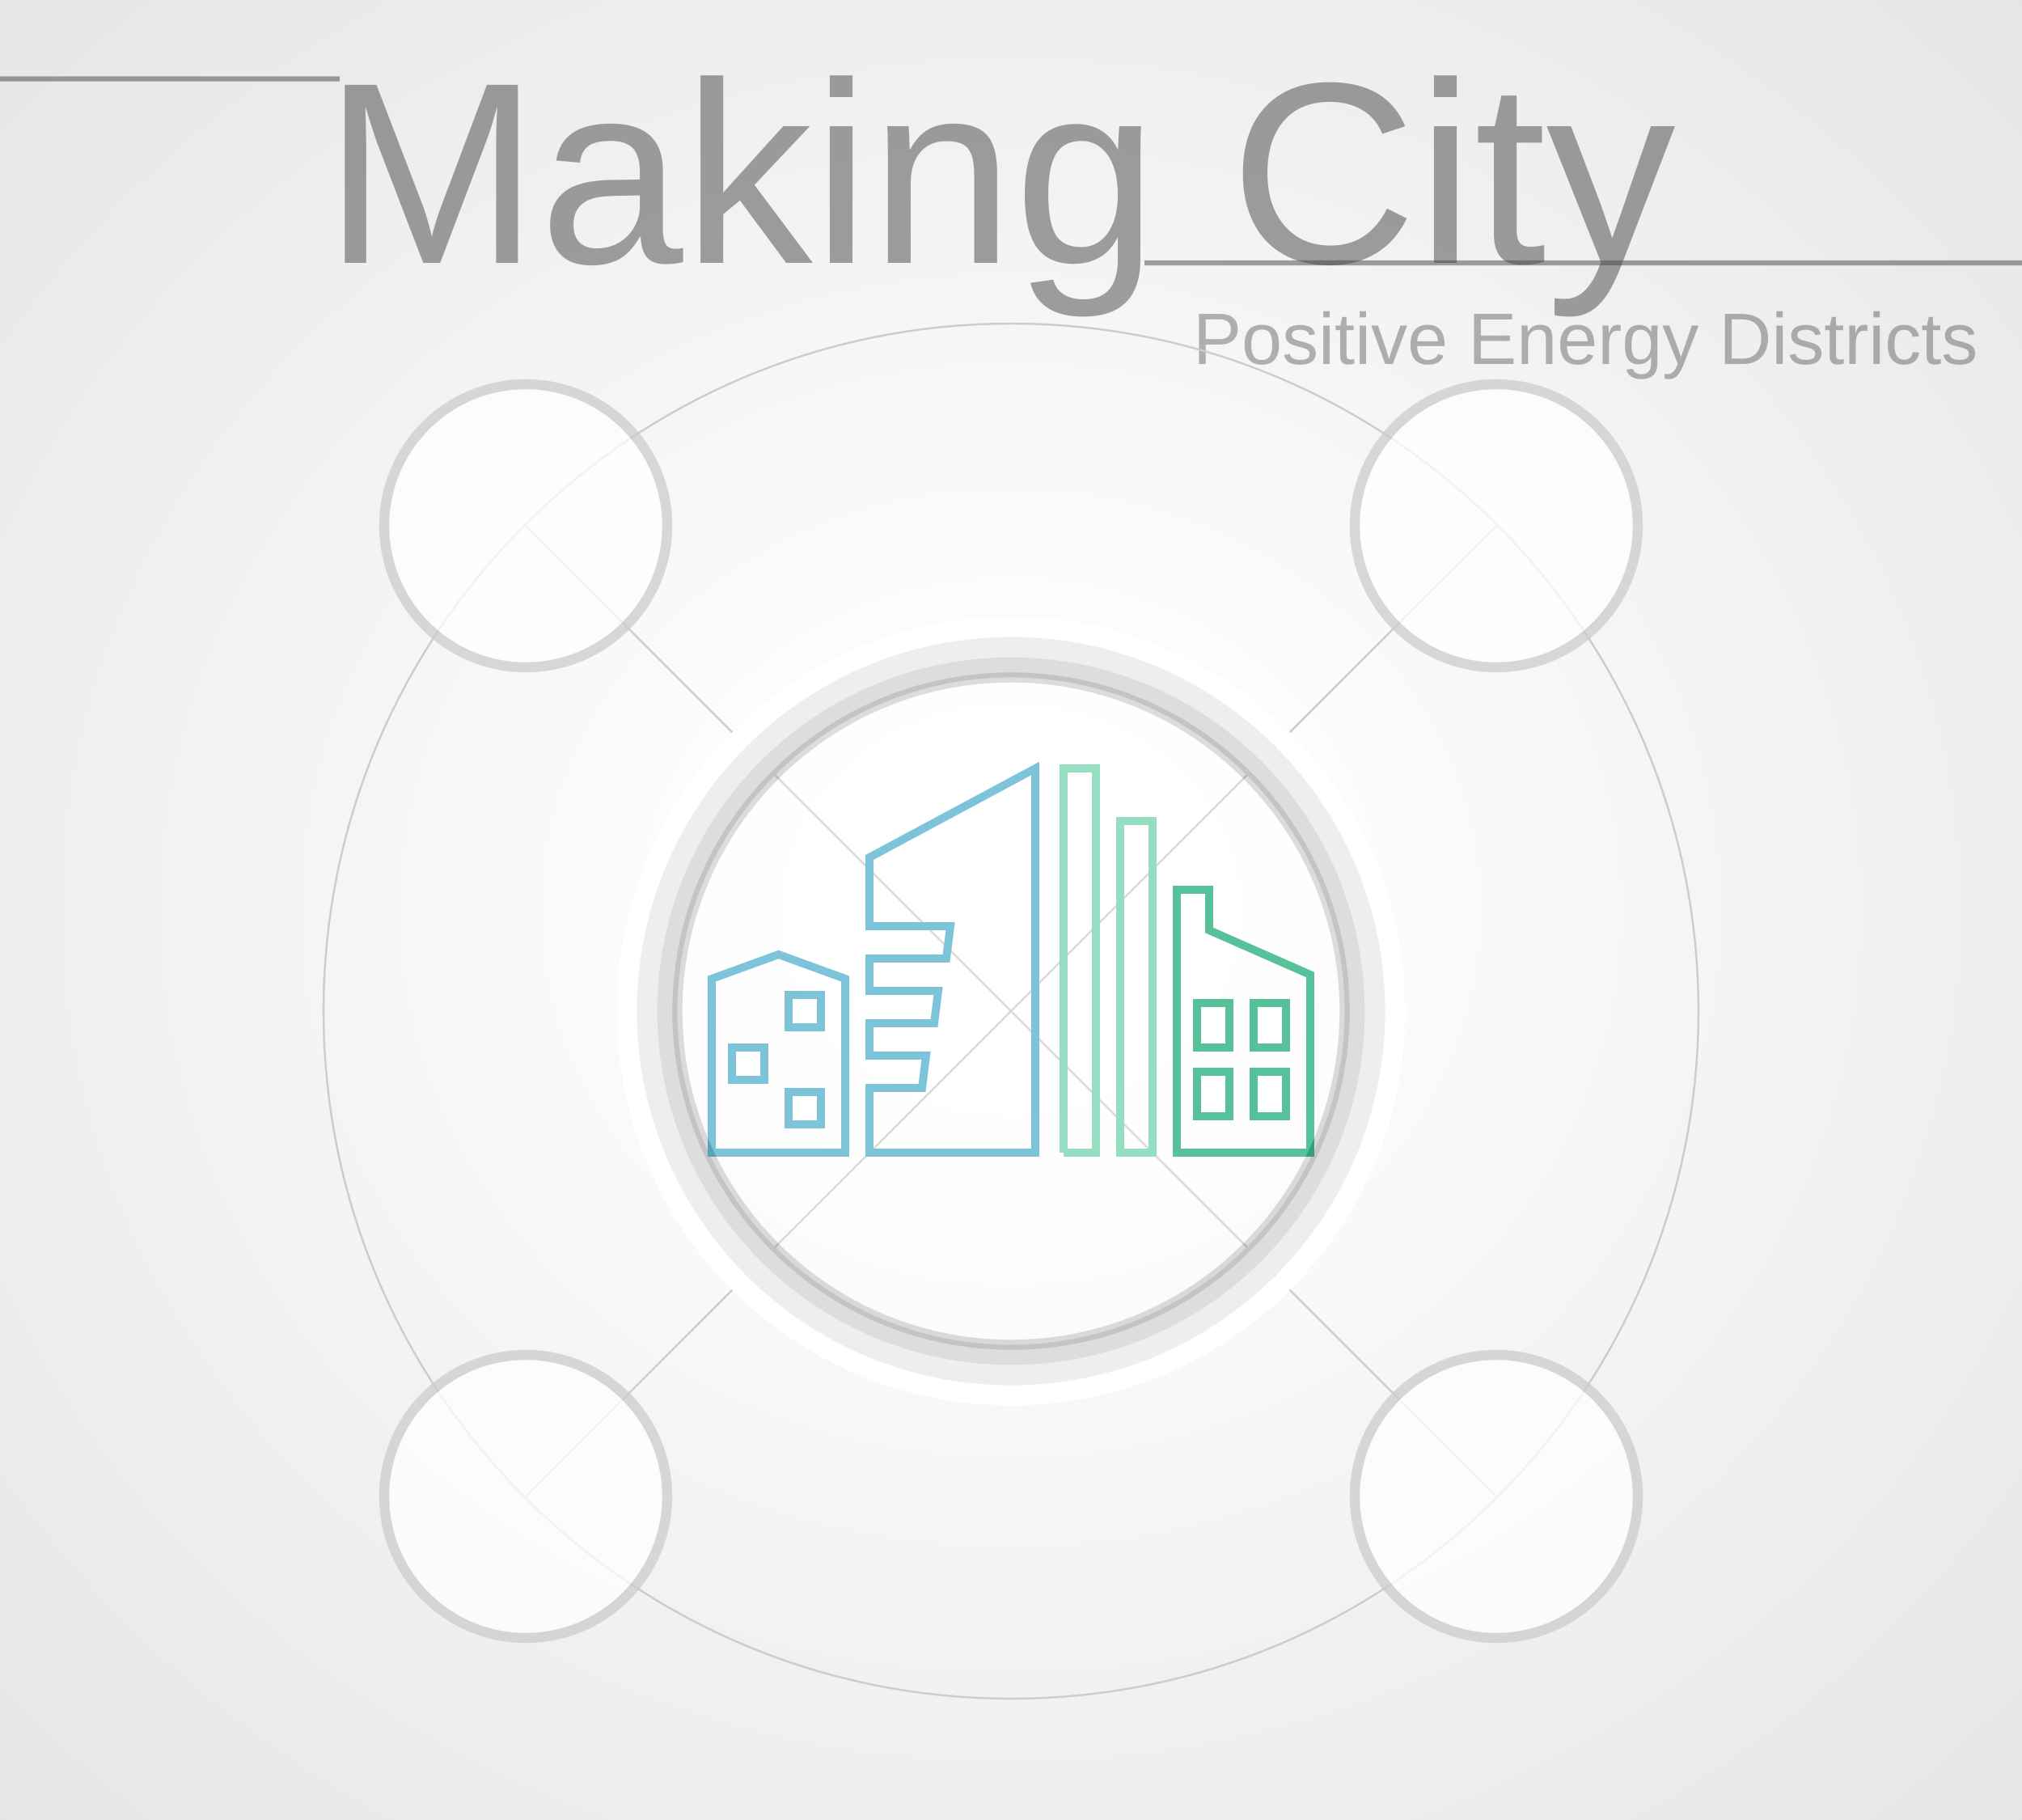
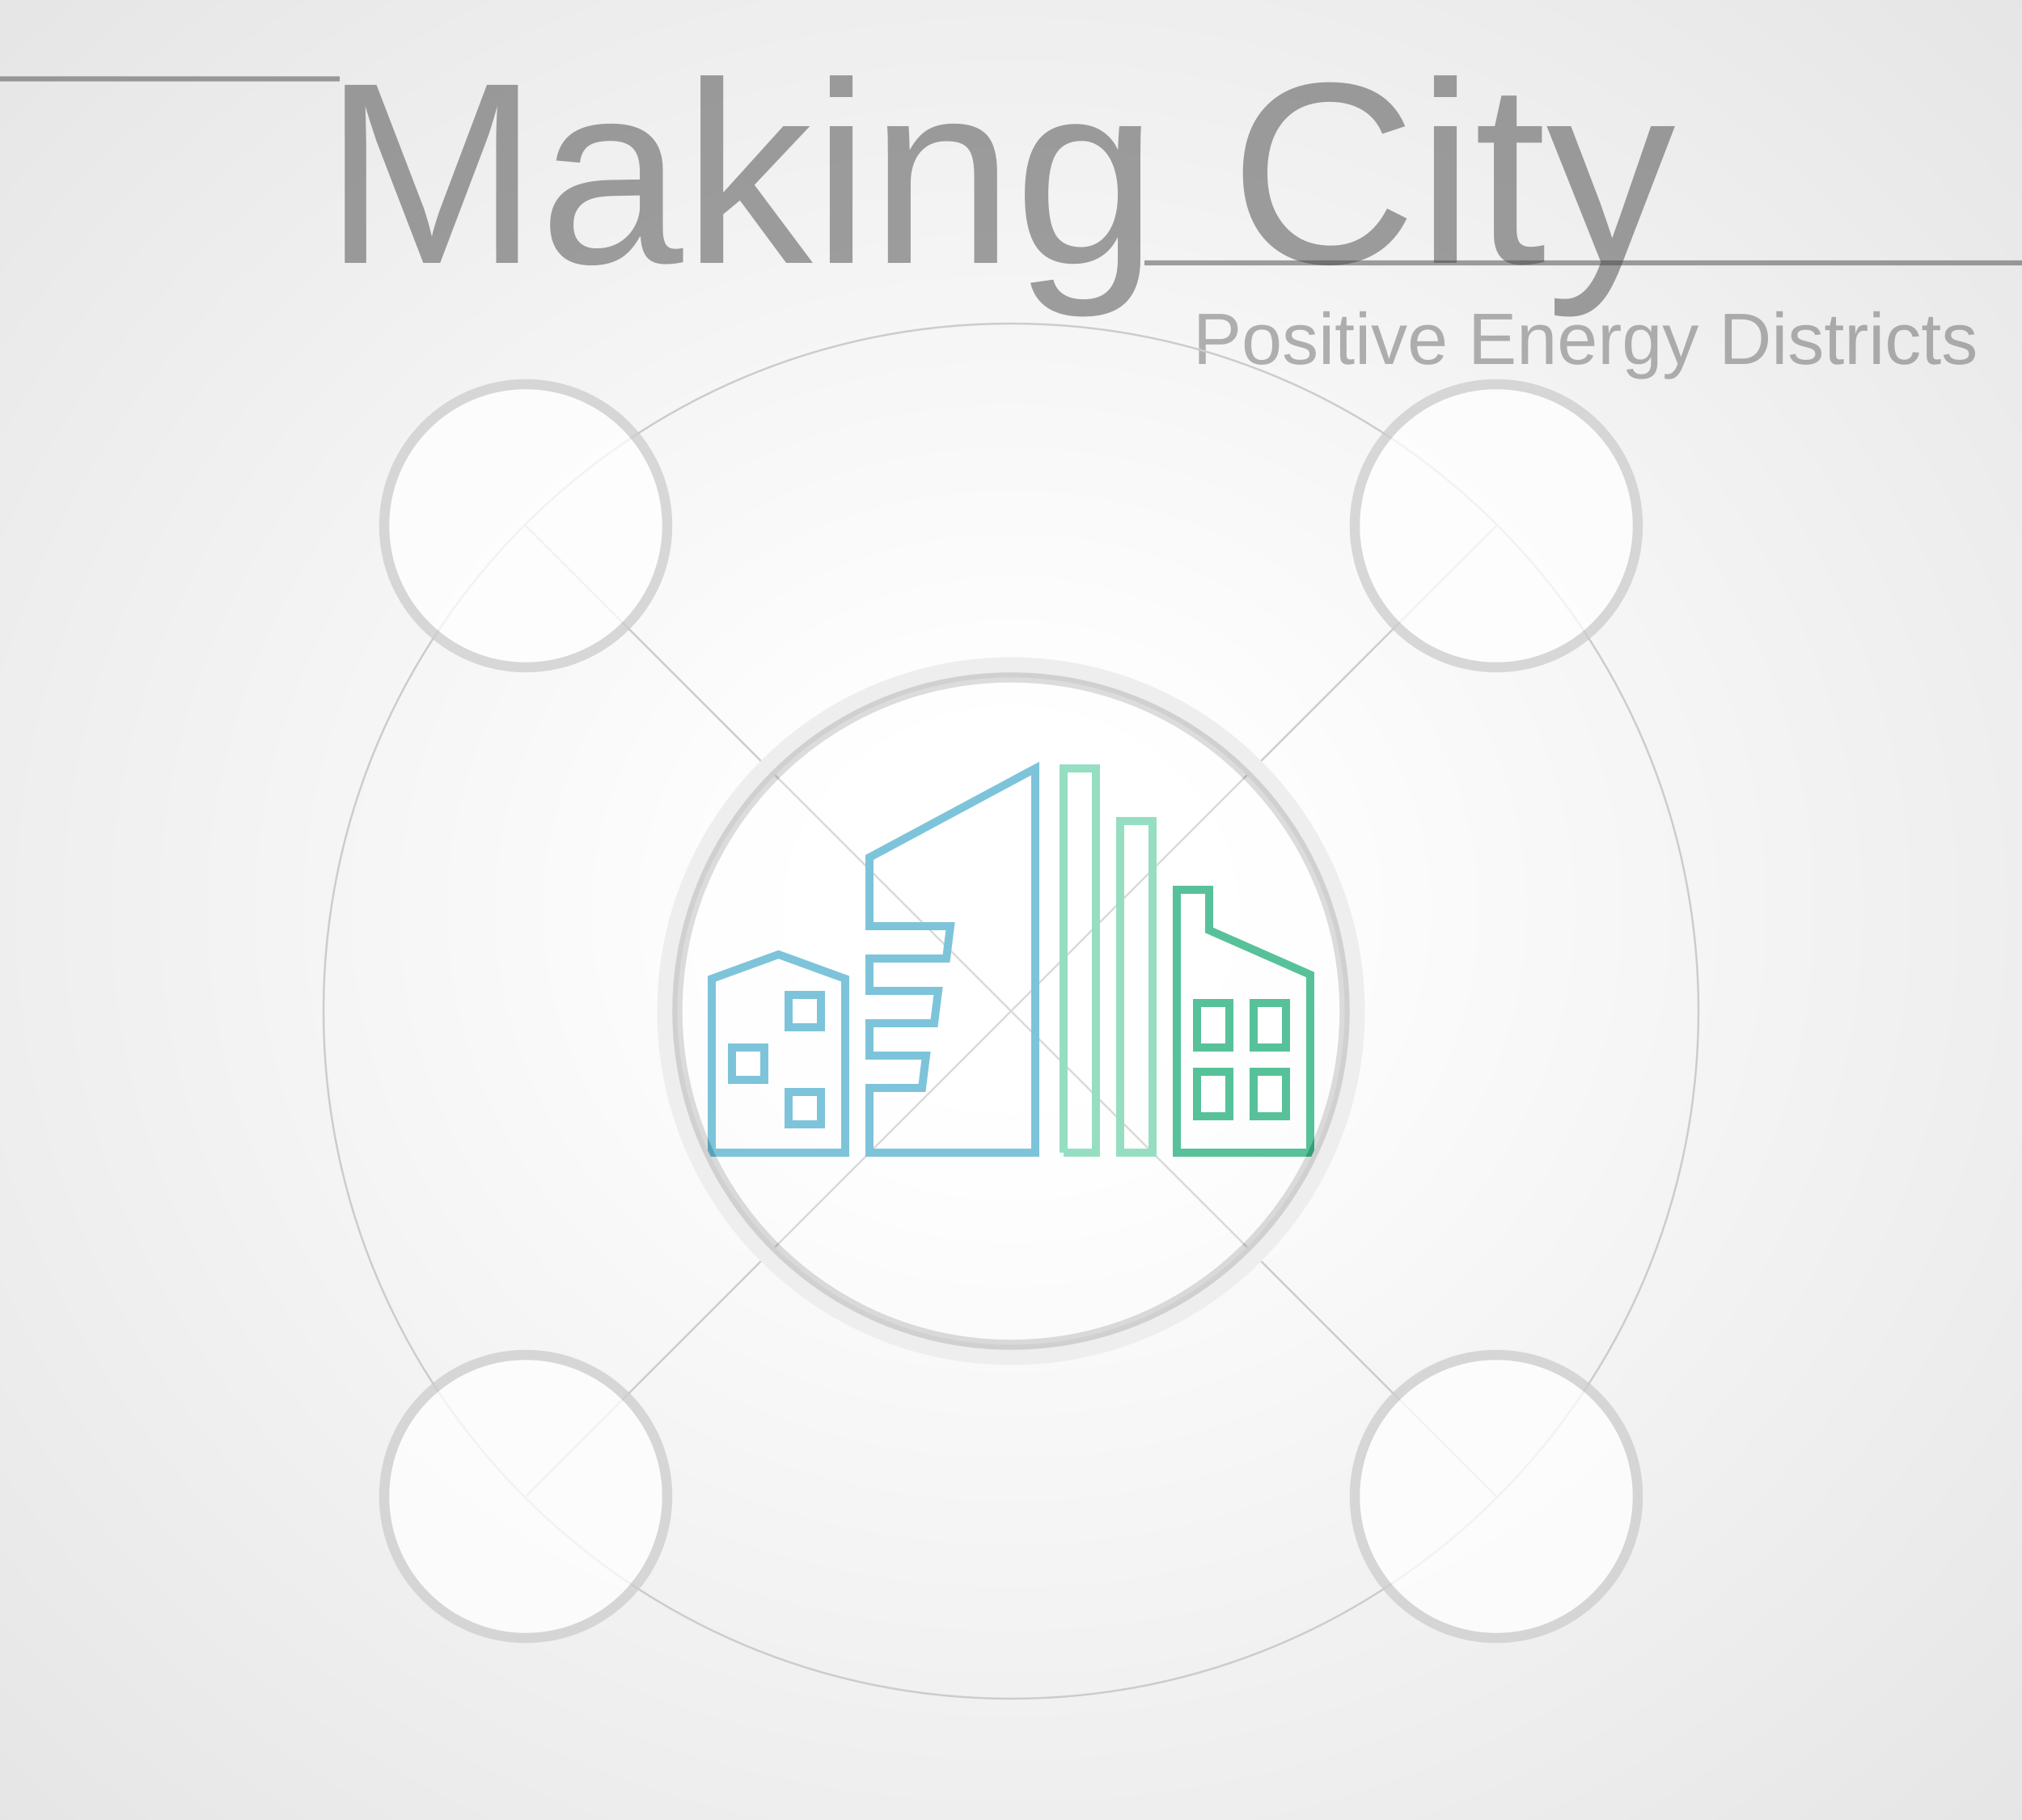
<svg xmlns="http://www.w3.org/2000/svg" width="1000" height="900" viewBox="-500 -500 1000 900" preserveAspectRatio="xMinYMin meet">
  <style>
.line {
	fill: none;
	stroke-width: 1;
	stroke: #ccc;
}
.circle-district {
	cursor: pointer;
}
.grid-head {
	opacity: 0.5;
	stroke-width: 2.5;
	stroke: #444;
}
</style>
  <defs>
    <radialGradient id="grad" cx="50%" cy="50%" r="100%">
      <stop offset="10%" style="stop-color:#fff; stop-opacity:1" />
      <stop offset="50%" style="stop-color:#eee; stop-opacity:1" />
      <stop offset="90%" style="stop-color:#ddd; stop-opacity:1" />
    </radialGradient>
  </defs>
  <rect x="-500" y="-500" width="1000" height="900" fill="url(#grad)" stroke-width="0" stroke="#000" />
  <text x="-340" y="-370" opacity="0.5" font-family="Arial, Helvetica, sans-serif" font-size="128px" fill="#444">Making City</text>
  <path class="grid-head" d="M-500 -461 H-332" />
  <path class="grid-head" d="M66 -370 H500" />
  <text x="90" y="-320" opacity="0.4" font-family="Arial, Helvetica, sans-serif" font-size="36px" fill="#444">Positive Energy Districts</text>
  <path class="line" d="M0,0 L240,-240" />
  <path class="line" d="M0,0 L240,240" />
  <path class="line" d="M0,0 L-240,-240" />
  <path class="line" d="M0,0 L-240,240" />
  <circle cx="0" cy="0" r="340" stroke-width="1" stroke="#ccc" fill="none" />
-   <circle cx="0" cy="0" r="190" stroke-width="10" stroke="#fff" fill="none" />
-   <circle cx="0" cy="0" r="180" stroke-width="10" stroke="#eee" fill="none" />
-   <circle cx="0" cy="0" r="170" stroke-width="10" stroke="#ddd" fill="none" />
  <path id="first-building-path" d="M0,0 L0,43 L16.5,49 L33,43 L33,0 L0,0 Z   M39,0 L39,16 L52,16 L53,24 L39,24 L39,32 L55,32 L56,40 L39,40 L39,48 L58,48 L59,56 L39,56 L39,73 L80,95 L80,0 L39,0 Z" style="stroke:#51b0ce;stroke-width:2px;stroke-dasharray:0px 0px;fill:none;transform: scaleY(-2) scaleX(2) translate(-74px,-35px);">
    <animate id="first-building-path-animate" attributeName="stroke-dashoffset" from="0" to="0" dur="2s" repeatCount="1" />
  </path>
  <path id="first-painting-path" d="M5,0 L5,39 L16.5 44 L28,39 L28,5 L5,5 Z    M15,10 L15,38 L20,38 L20,10    M44,0 L44,11 L57,11 L65,60 L44,60 L44,71 L75,88 L75,5 L44,5    M39,44 L80,44    M39,28 L80,28    M65,0 L65,73 L48,65" style="stroke:#fff;stroke-width:0px;fill:none;transform: scaleY(-2) scaleX(2) translate(-74px,-35px);" />
  <rect x="19" y="7" width="8" height="8" style="stroke:#51b0ce;stroke-width:2px;fill:#fff;transform: scaleY(-2) scaleX(2) translate(-74px,-35px);">
    <animate attributeName="opacity" from="0" to="1" dur="2s" />
  </rect>
  <rect x="5" y="18" width="8" height="8" style="stroke:#51b0ce;stroke-width:2px;fill:#fff;transform: scaleY(-2) scaleX(2) translate(-74px,-35px);">
    <animate attributeName="opacity" from="0" to="1" dur="2s" />
  </rect>
  <rect x="19" y="31" width="8" height="8" style="stroke:#51b0ce;stroke-width:2px;fill:#fff;transform: scaleY(-2) scaleX(2) translate(-74px,-35px);">
    <animate attributeName="opacity" from="0" to="1" dur="2s" />
  </rect>
  <path id="second-building-path" d="M87,0 L87,95 L95,95 L95,0 L87,0 M101,0 L101,82 L109,82 L109,0 L101,0 Z" style="stroke:#73d3ae;stroke-width:2px;stroke-dasharray:0px 0px;fill:none;transform: scaleY(-2) scaleX(2) translate(-74px,-35px);">
    <animate id="second-building-path-animate" attributeName="stroke-dashoffset" from="0" to="0" dur="2s" repeatCount="1" />
  </path>
  <path id="second-painting-path" d="M91,0 L91,95 M105,0 L105,82" style="stroke:#fff;stroke-width:0px;fill:none;transform: scaleY(-2) scaleX(2) translate(-74px,-35px);" />
  <path id="third-building-path" d="M115,0 L115,65 L123,65 L123,55 L148,44 L148,0 L115,0 Z" style="stroke:#1fac78;stroke-width:2px;stroke-dasharray:0px 0px;fill:none;transform: scaleY(-2) scaleX(2) translate(-74px,-35px);">
    <animate id="third-building-path-animate" attributeName="stroke-dashoffset" from="0" to="0" dur="2s" repeatCount="1" />
  </path>
  <path id="third-painting-path" d="M119,0 L119,65 L119,52 L144,41 L144,5 L125,5 L125,45 L140,39 L140,4 L133,4 L133,39" style="stroke:#fff;stroke-width:0px;fill:none;transform: scaleY(-2) scaleX(2) translate(-74px,-35px);" />
  <rect x="120" y="9" width="8" height="11" style="stroke:#1fac78;stroke-width:2px;fill:#fff;transform: scaleY(-2) scaleX(2) translate(-74px,-35px);">
    <animate attributeName="opacity" from="0" to="1" dur="2s" />
  </rect>
  <rect x="120" y="26" width="8" height="11" style="stroke:#1fac78;stroke-width:2px;fill:#fff;transform: scaleY(-2) scaleX(2) translate(-74px,-35px);">
    <animate attributeName="opacity" from="0" to="1" dur="2s" />
  </rect>
  <rect x="134" y="9" width="8" height="11" style="stroke:#1fac78;stroke-width:2px;fill:#fff;transform: scaleY(-2) scaleX(2) translate(-74px,-35px);">
    <animate attributeName="opacity" from="0" to="1" dur="2s" />
  </rect>
  <rect x="134" y="26" width="8" height="11" style="stroke:#1fac78;stroke-width:2px;fill:#fff;transform: scaleY(-2) scaleX(2) translate(-74px,-35px);">
    <animate attributeName="opacity" from="0" to="1" dur="2s" />
  </rect>
+   <circle id="outer-district" cx="0" cy="0" r="170" stroke-width="10" stroke="#eee" fill="none" transform="scale(1.0)">
+     <animate attributeName="r" begin="0s" dur="3s" repeatCount="indefinite" values="170;180;170" />
+   </circle>
  <circle class="circle-district" id="district" cx="0" cy="0" r="165" stroke-width="5" stroke="#777" fill="#fff" opacity="0.25" transform="scale(1.0)">
    <animate attributeName="r" begin="0s" dur="3s" repeatCount="indefinite" values="165;175;165" />
  </circle>
  <circle cx="240" cy="-240" r="70" stroke-width="5" stroke="#ccc" fill="#fff" opacity="0.75" />
  <circle cx="240" cy="240" r="70" stroke-width="5" stroke="#ccc" fill="#fff" opacity="0.75" />
  <circle cx="-240" cy="-240" r="70" stroke-width="5" stroke="#ccc" fill="#fff" opacity="0.75" />
  <circle cx="-240" cy="240" r="70" stroke-width="5" stroke="#ccc" fill="#fff" opacity="0.75" />
</svg>
